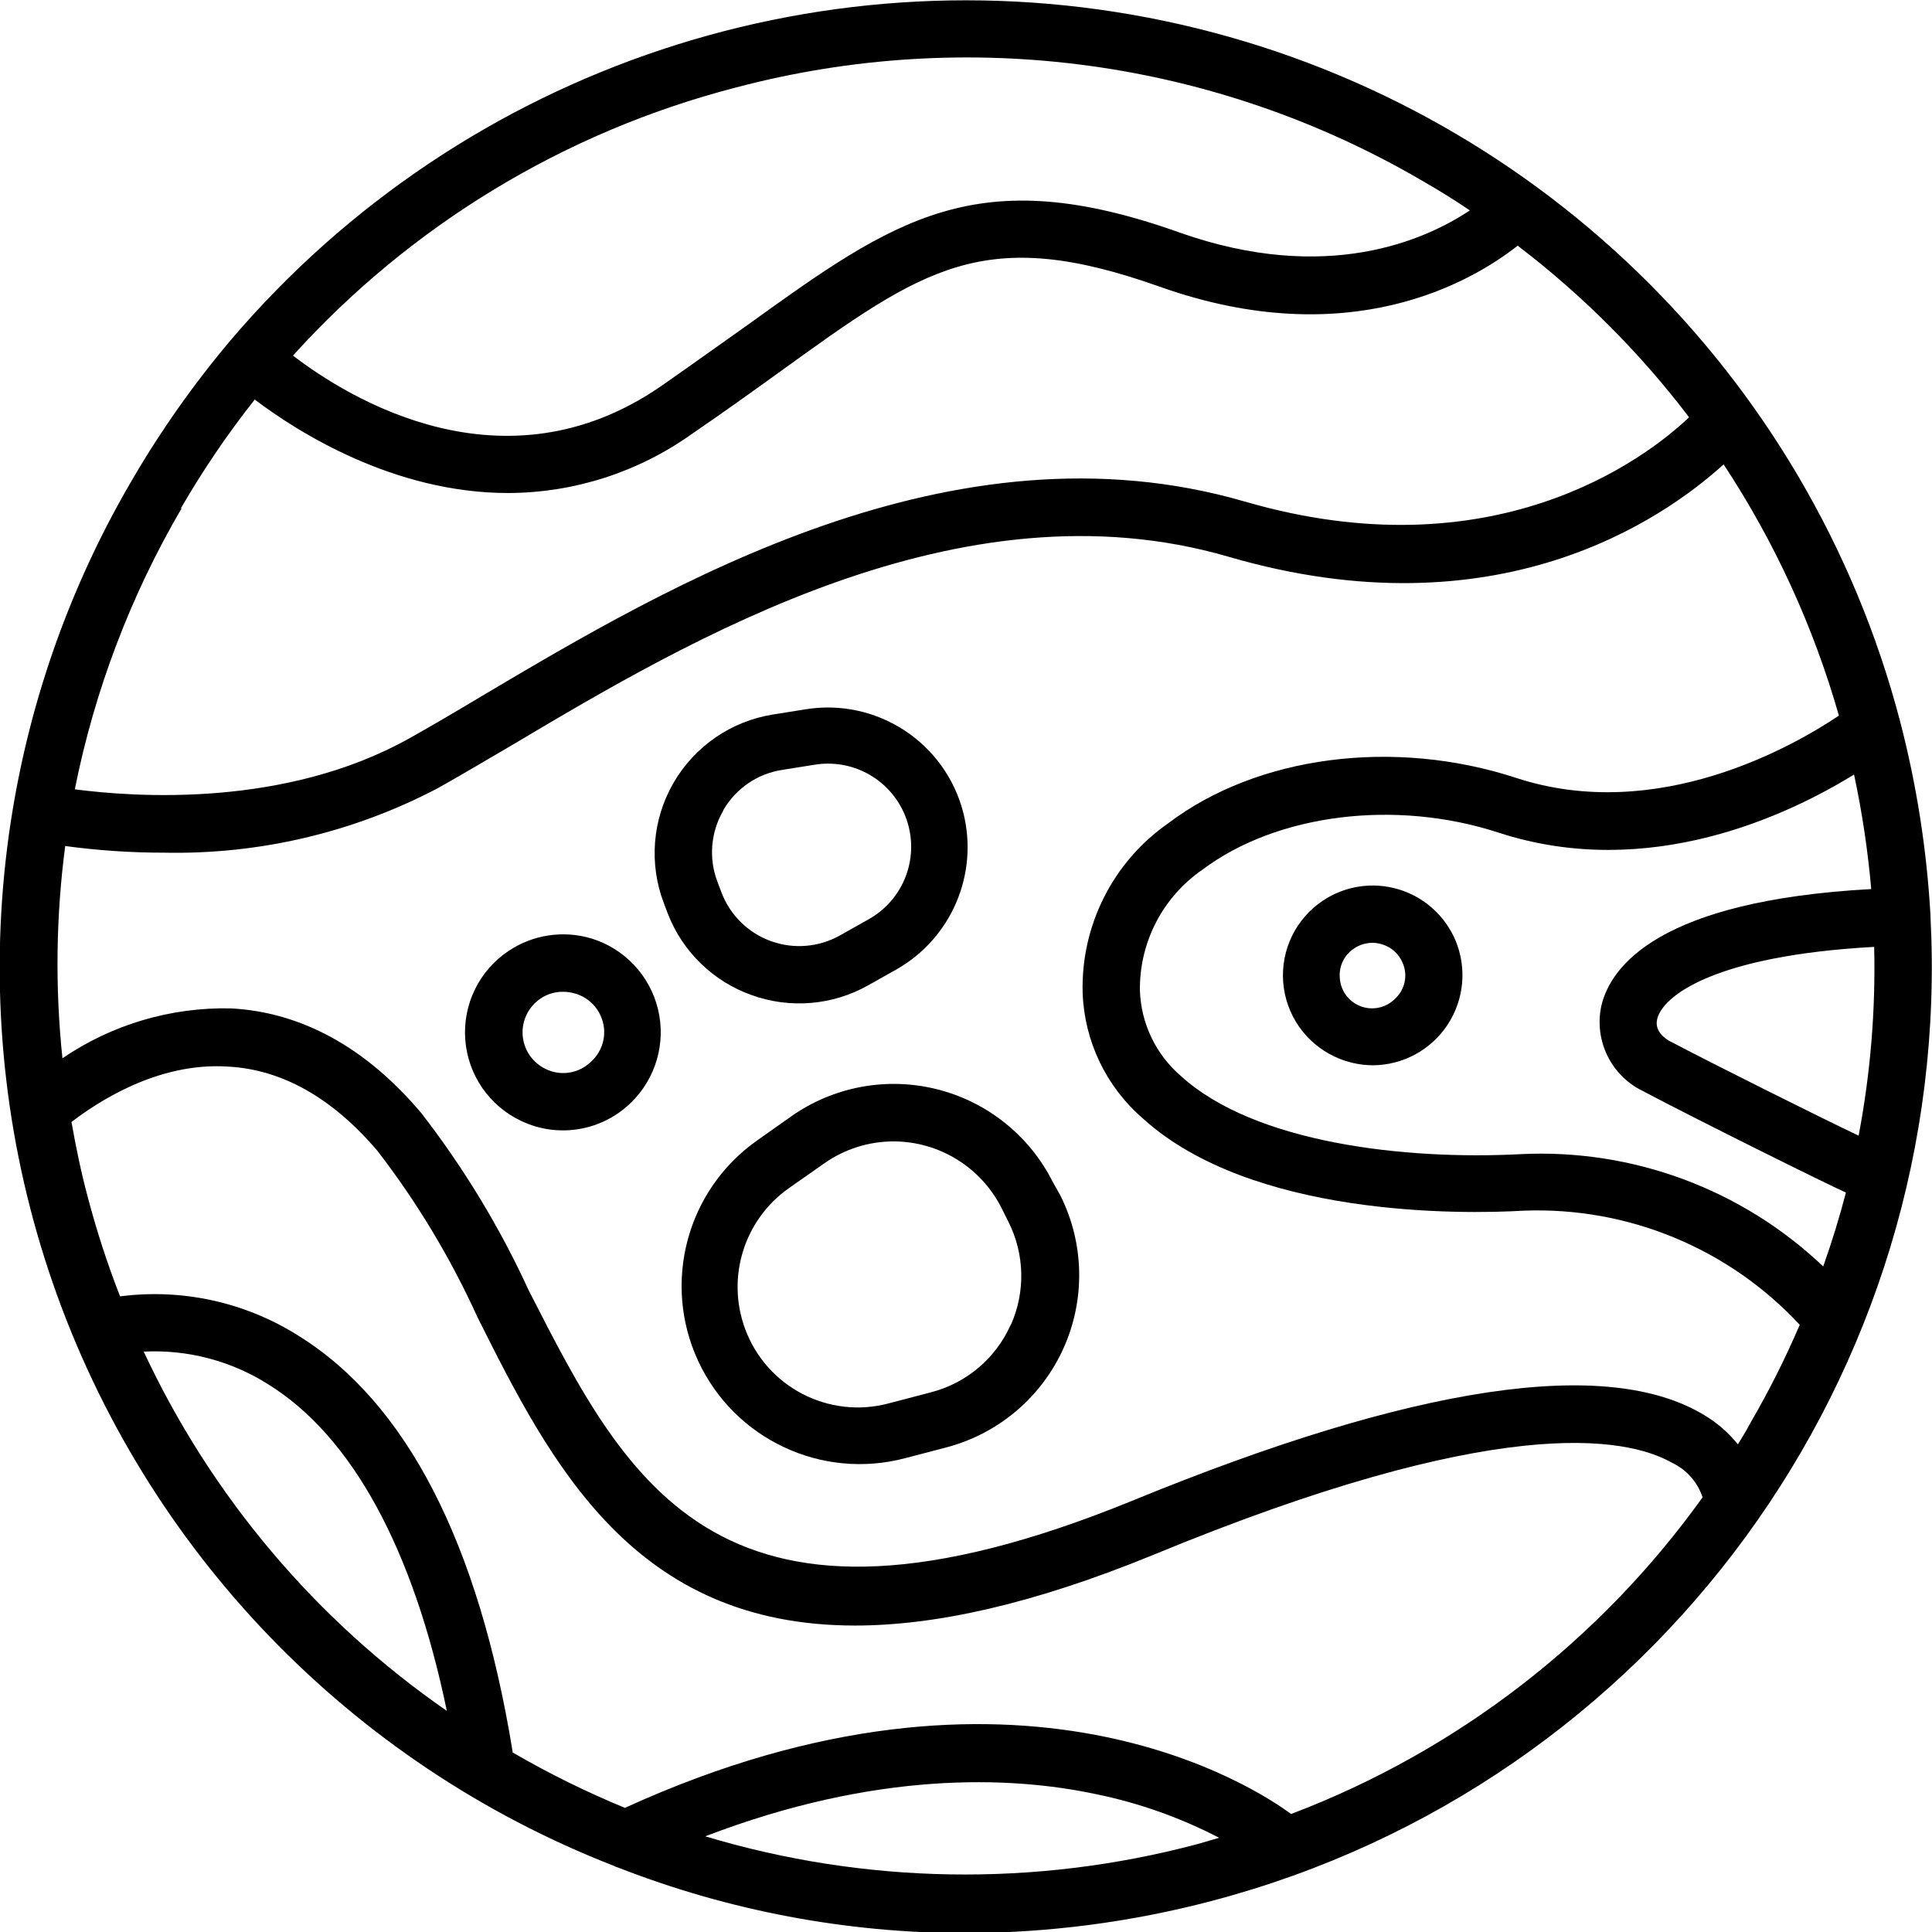
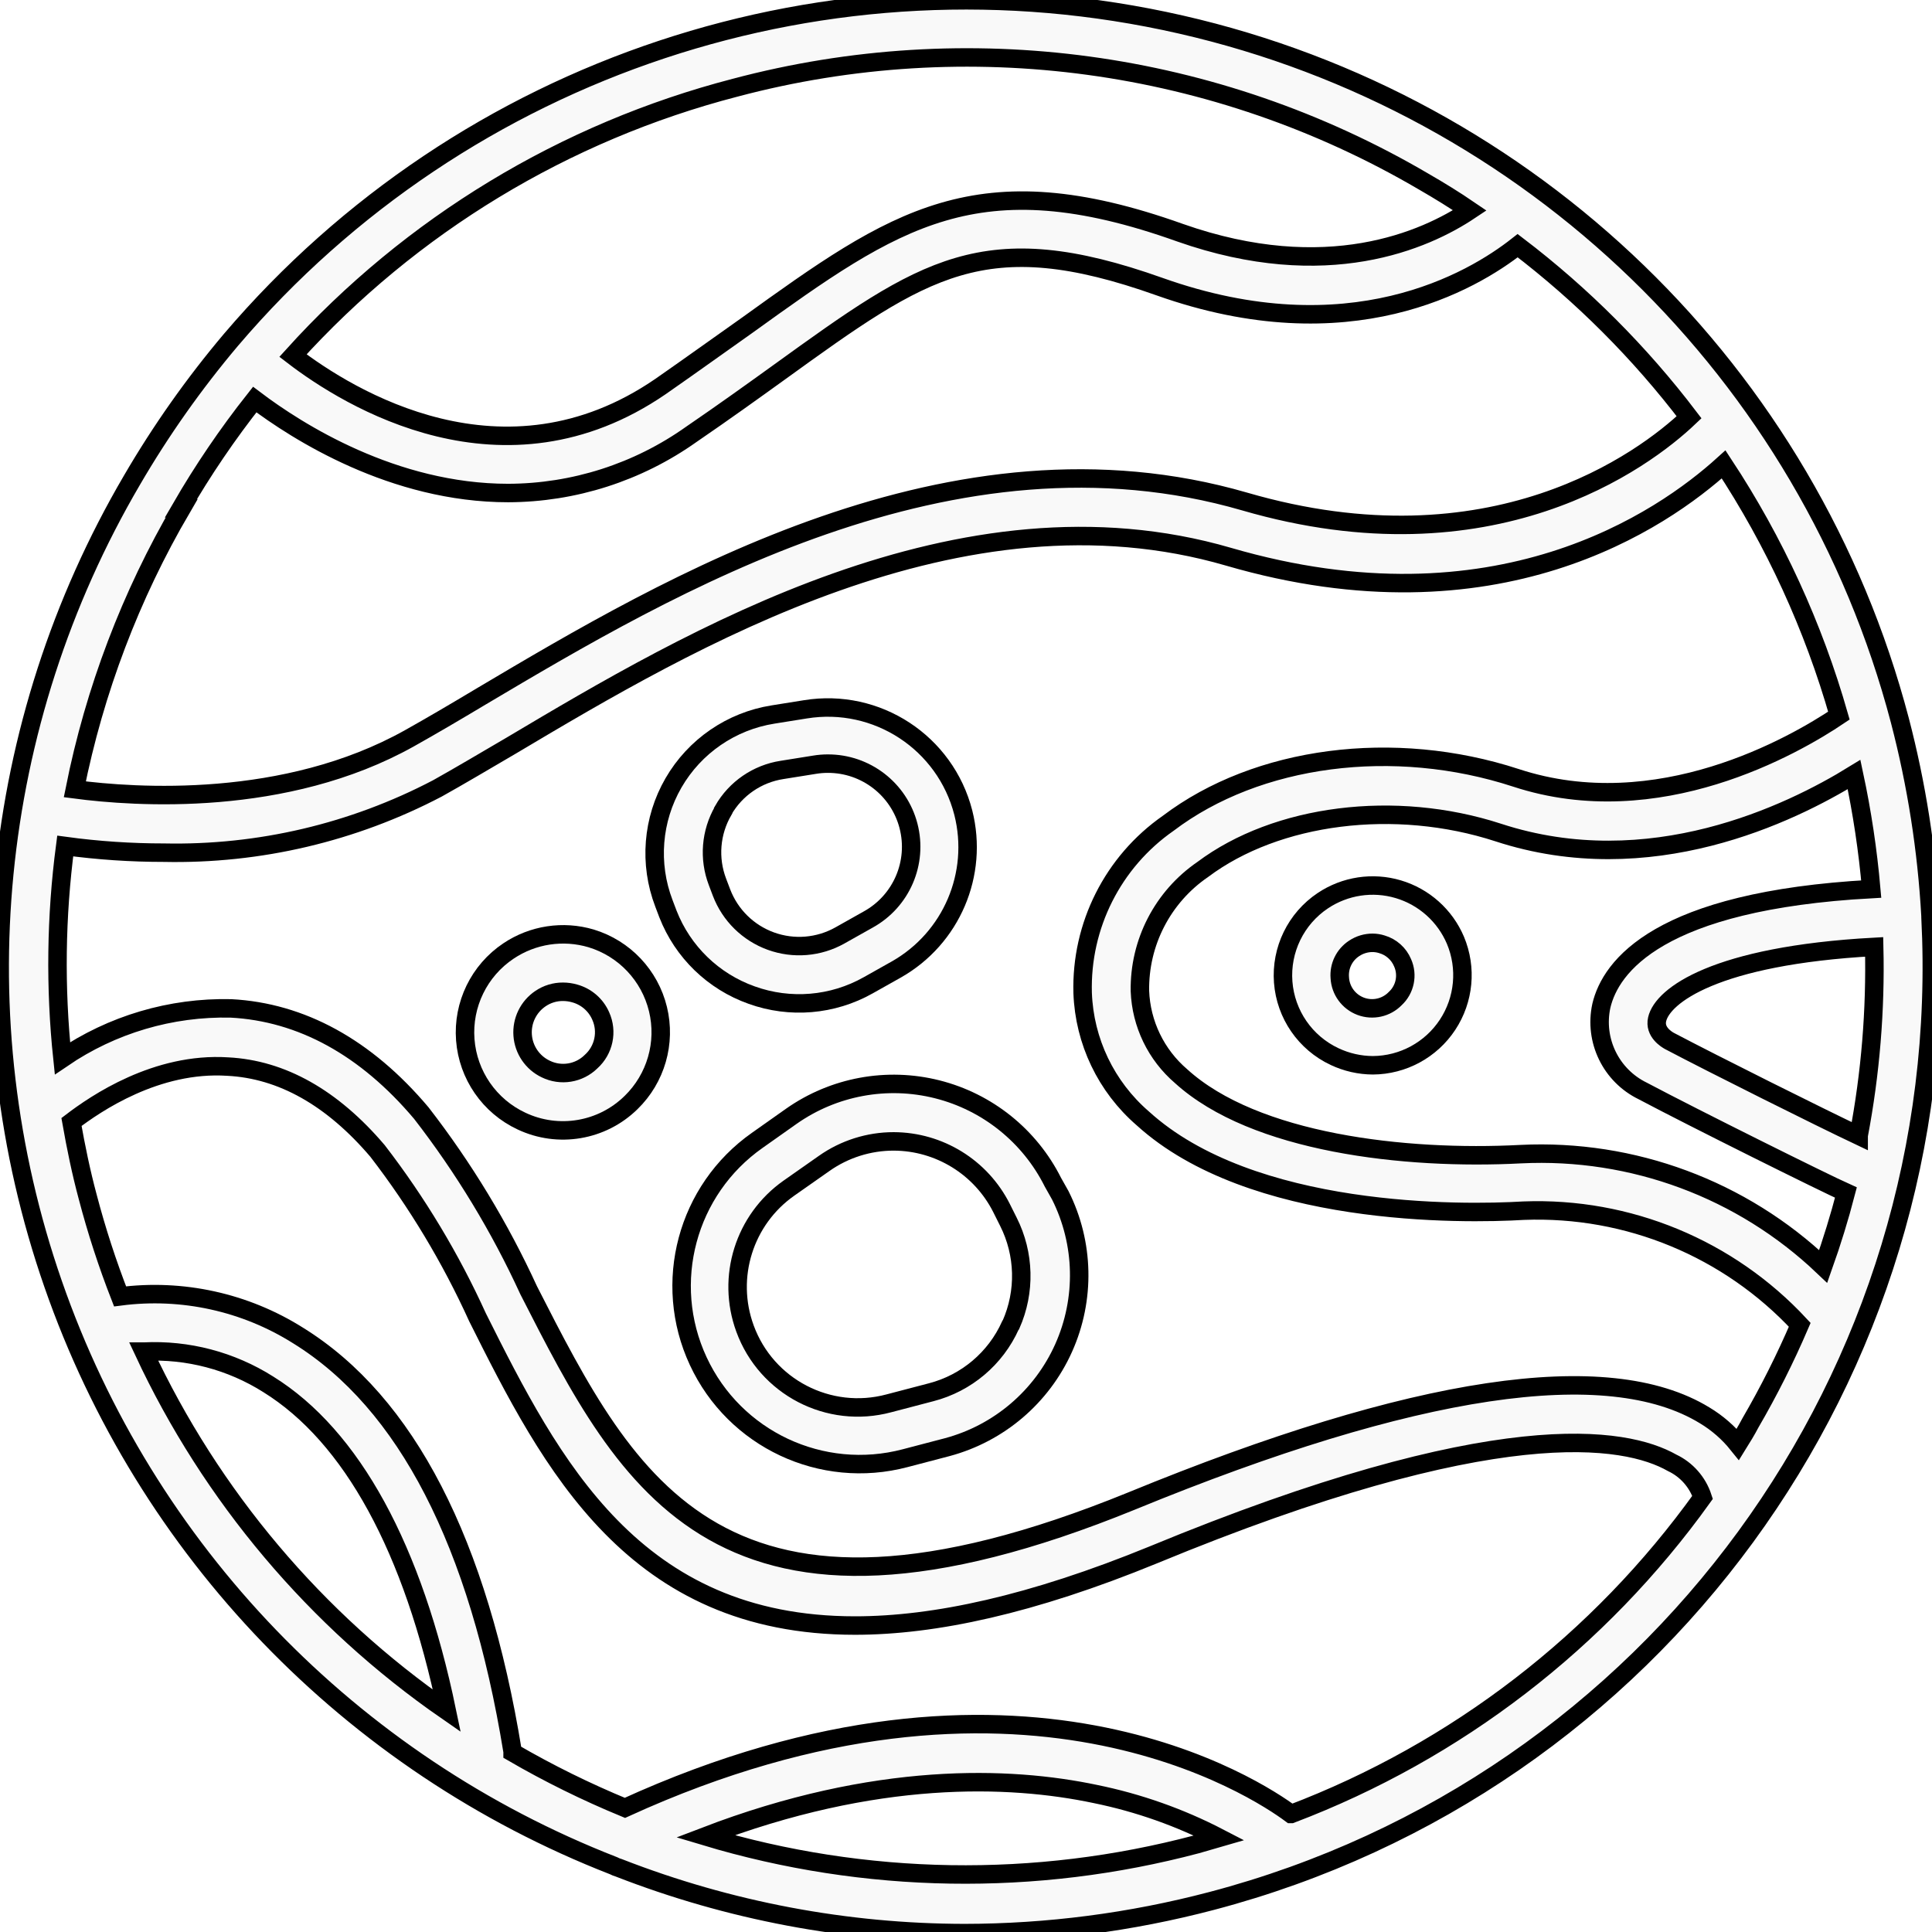
- <svg xmlns="http://www.w3.org/2000/svg" viewBox="0 0 104.58 104.59">
-   <g id="Layer_2" data-name="Layer 2">
-     <g id="Layer_1-2" data-name="Layer 1">
-       <path d="M104.51,49.59h0A53.63,53.63,0,0,0,102.85,39v0h0A52.27,52.27,0,0,0,12.51,18.39h0A53.56,53.56,0,0,0,7.14,26a52.19,52.19,0,0,0,26.07,75,1.57,1.57,0,0,0,.3.12,51.72,51.72,0,0,0,18.7,3.53,52.79,52.79,0,0,0,13.38-1.74,52.29,52.29,0,0,0,38.92-53.26ZM94.08,78.19a6.78,6.78,0,0,0-1.8-1.57c-5.25-3.21-15.7-1.65-31,4.63C39,90.34,34,80.39,28.62,69.85a49.07,49.07,0,0,0-5.81-9.59c-3-3.56-6.5-5.47-10.31-5.67a15.58,15.58,0,0,0-9.12,2.7A49,49,0,0,1,3.53,45.8a39.63,39.63,0,0,0,5.35.36,30.51,30.51,0,0,0,14.8-3.48c1.2-.67,2.53-1.46,4-2.32C37.35,34.61,52,25.91,66.51,30.14s23.49-2,26.8-5a49.33,49.33,0,0,1,6.24,13.6c-2.41,1.62-9.8,5.89-17.48,3.37-6.61-2.16-14-1.2-18.83,2.46a10.83,10.83,0,0,0-4.63,9.19,9.42,9.42,0,0,0,3.25,6.78c5.89,5.36,17.28,5.2,20.63,5a19.38,19.38,0,0,1,14.94,6.18,48.82,48.82,0,0,1-2.67,5.31C94.54,77.45,94.31,77.82,94.08,78.19ZM82.33,62.48c-6.28.33-14.41-.6-18.39-4.22a6.39,6.39,0,0,1-2.23-4.61,7.82,7.82,0,0,1,3.4-6.58c4-3,10.41-3.82,16-2,8.19,2.68,15.79-1,19.26-3.14a50.71,50.71,0,0,1,.93,6.2c-11.51.63-14.11,4.19-14.61,6.32a4.15,4.15,0,0,0,2.24,4.61c2.83,1.5,9.88,5,11,5.5q-.52,2-1.23,4A22.18,22.18,0,0,0,82.33,62.48Zm18.29-1c-2.11-1-7.84-3.86-10.25-5.13-.14-.08-.82-.48-.66-1.17.29-1.28,3.14-3.45,11.75-3.92A48.59,48.59,0,0,1,100.62,61.47ZM39.79,4.75A48.86,48.86,0,0,1,77.07,9.83c.85.49,1.68,1,2.5,1.56-2.41,1.61-7.75,4-15.68,1.21-11-3.93-15.44-.75-23.43,5-1.42,1-3,2.14-4.71,3.33-8.49,5.82-16.88.63-19.89-1.68A48.77,48.77,0,0,1,39.79,4.75Zm-30,22.77a49.35,49.35,0,0,1,4-5.89c2.3,1.74,7.51,5.06,13.72,5.06a17.21,17.21,0,0,0,9.92-3.18c1.77-1.21,3.34-2.34,4.77-3.37,7.84-5.66,11.08-8,20.58-4.62,10.27,3.65,16.93-.29,19.38-2.22a48.89,48.89,0,0,1,9.28,9.29C89,24.91,80.78,31.05,67.38,27.15c-15.82-4.59-31.16,4.52-41.31,10.54-1.42.85-2.73,1.62-3.91,2.28-6.72,3.76-14.84,3.19-18.11,2.76A49.25,49.25,0,0,1,9.83,27.52Zm-2,45.65a11.52,11.52,0,0,1,6.73,1.77c4.53,2.81,7.85,8.9,9.67,17.68A48.72,48.72,0,0,1,7.78,73.17Zm57,26.67a48.87,48.87,0,0,1-26.61-.43c9.23-3.54,16.48-3.27,21.12-2.29A25.64,25.64,0,0,1,66,99.49Zm5.1-1.64c-1.75-1.3-14.76-10.06-36.06-.33a50.18,50.18,0,0,1-6.08-3v-.05C25.91,83.52,22,75.93,16.14,72.3A14.56,14.56,0,0,0,6.5,70.18,49,49,0,0,1,4.75,64.8c-.36-1.34-.64-2.7-.88-4.06,1.31-1,4.6-3.25,8.46-3,2.93.15,5.66,1.69,8.11,4.57a45.77,45.77,0,0,1,5.41,9c4,8,8.47,16.69,20.44,16.69,4.3,0,9.56-1.13,16.13-3.82C81,76.5,88,77.76,90.52,79.19a3.16,3.16,0,0,1,1.65,1.87A48.65,48.65,0,0,1,69.9,98.2Z" />
-       <path d="M57,64a9.64,9.64,0,0,0-14.16-3.57L41,61.73a9.64,9.64,0,0,0,8,17.21l2.29-.6A9.64,9.64,0,0,0,57.4,64.71Zm-2.3,7.75a6.49,6.49,0,0,1-4.29,3.62l-2.29.6a6.5,6.5,0,0,1-7.79-4.05h0a6.54,6.54,0,0,1,2.38-7.6l1.91-1.34a6.53,6.53,0,0,1,3.76-1.19,6.56,6.56,0,0,1,5.84,3.61l.37.74A6.51,6.51,0,0,1,54.73,71.71Z" />
-       <path d="M40.69,53.87A7.6,7.6,0,0,0,47,53.34l1.53-.86A7.61,7.61,0,0,0,52.15,44h0a7.57,7.57,0,0,0-8.55-5.6l-1.75.28a7.6,7.6,0,0,0-5.91,10.22l.22.58A7.59,7.59,0,0,0,40.69,53.87Zm-1.54-10a4.45,4.45,0,0,1,3.19-2.19l1.75-.28a4.37,4.37,0,0,1,.72-.06A4.5,4.5,0,0,1,47,49.78l-1.53.86a4.5,4.5,0,0,1-6.41-2.32l-.22-.58A4.49,4.49,0,0,1,39.15,43.89Z" />
-       <path d="M32,50.8a5.32,5.32,0,0,0-4.47.68,5.3,5.3,0,0,0,.7,9.21,5.26,5.26,0,0,0,5.93-1A5.31,5.31,0,0,0,32,50.8Zm0,6.67a2.15,2.15,0,0,1-2.46.4,2.2,2.2,0,0,1-.28-3.81,2.14,2.14,0,0,1,1.22-.37,2.28,2.28,0,0,1,.63.09A2.16,2.16,0,0,1,32.52,55,2.14,2.14,0,0,1,32,57.47Z" />
-       <path d="M75.7,48.14a4.86,4.86,0,0,0-4.09.62,4.86,4.86,0,0,0,.64,8.44,4.92,4.92,0,0,0,2.07.47,4.88,4.88,0,0,0,4.47-6.77A4.87,4.87,0,0,0,75.7,48.14Zm-.17,5.92a1.75,1.75,0,0,1-3-1.13,1.73,1.73,0,0,1,.78-1.59,1.79,1.79,0,0,1,1-.3,1.69,1.69,0,0,1,.5.08,1.74,1.74,0,0,1,1.12,1A1.7,1.7,0,0,1,75.53,54.06Z" />
+ <svg xmlns="http://www.w3.org/2000/svg" viewBox="0 0 104.58 104.59" version="1.1" id="svg16">
+   <defs id="defs20" />
+   <g id="Layer_2" data-name="Layer 2" style="stroke:#000000;stroke-opacity:1;fill:#f9f9f9">
+     <g id="Layer_1-2" data-name="Layer 1" style="stroke:#000000;stroke-opacity:1;fill:#f9f9f9">
+       <path d="M104.51,49.59h0A53.63,53.63,0,0,0,102.85,39v0h0A52.27,52.27,0,0,0,12.51,18.39h0A53.56,53.56,0,0,0,7.14,26a52.19,52.19,0,0,0,26.07,75,1.57,1.57,0,0,0,.3.12,51.72,51.72,0,0,0,18.7,3.53,52.79,52.79,0,0,0,13.38-1.74,52.29,52.29,0,0,0,38.92-53.26ZM94.08,78.19a6.78,6.78,0,0,0-1.8-1.57c-5.25-3.21-15.7-1.65-31,4.63C39,90.34,34,80.39,28.62,69.85a49.07,49.07,0,0,0-5.81-9.59c-3-3.56-6.5-5.47-10.31-5.67a15.58,15.58,0,0,0-9.12,2.7A49,49,0,0,1,3.53,45.8a39.63,39.63,0,0,0,5.35.36,30.51,30.51,0,0,0,14.8-3.48c1.2-.67,2.53-1.46,4-2.32C37.35,34.61,52,25.91,66.51,30.14s23.49-2,26.8-5a49.33,49.33,0,0,1,6.24,13.6c-2.41,1.62-9.8,5.89-17.48,3.37-6.61-2.16-14-1.2-18.83,2.46a10.83,10.83,0,0,0-4.63,9.19,9.42,9.42,0,0,0,3.25,6.78c5.89,5.36,17.28,5.2,20.63,5a19.38,19.38,0,0,1,14.94,6.18,48.82,48.82,0,0,1-2.67,5.31C94.54,77.45,94.31,77.82,94.08,78.19ZM82.33,62.48c-6.28.33-14.41-.6-18.39-4.22a6.39,6.39,0,0,1-2.23-4.61,7.82,7.82,0,0,1,3.4-6.58c4-3,10.41-3.82,16-2,8.19,2.68,15.79-1,19.26-3.14a50.71,50.71,0,0,1,.93,6.2c-11.51.63-14.11,4.19-14.61,6.32a4.15,4.15,0,0,0,2.24,4.61c2.83,1.5,9.88,5,11,5.5q-.52,2-1.23,4A22.18,22.18,0,0,0,82.33,62.48Zm18.29-1c-2.11-1-7.84-3.86-10.25-5.13-.14-.08-.82-.48-.66-1.17.29-1.28,3.14-3.45,11.75-3.92A48.59,48.59,0,0,1,100.62,61.47ZM39.79,4.75A48.86,48.86,0,0,1,77.07,9.83c.85.49,1.68,1,2.5,1.56-2.41,1.61-7.75,4-15.68,1.21-11-3.93-15.44-.75-23.43,5-1.42,1-3,2.14-4.71,3.33-8.49,5.82-16.88.63-19.89-1.68A48.77,48.77,0,0,1,39.79,4.75Zm-30,22.77a49.35,49.35,0,0,1,4-5.89c2.3,1.74,7.51,5.06,13.72,5.06a17.21,17.21,0,0,0,9.92-3.18c1.77-1.21,3.34-2.34,4.77-3.37,7.84-5.66,11.08-8,20.58-4.62,10.27,3.65,16.93-.29,19.38-2.22a48.89,48.89,0,0,1,9.28,9.29C89,24.91,80.78,31.05,67.38,27.15c-15.82-4.59-31.16,4.52-41.31,10.54-1.42.85-2.73,1.62-3.91,2.28-6.72,3.76-14.84,3.19-18.11,2.76A49.25,49.25,0,0,1,9.83,27.52Zm-2,45.65a11.52,11.52,0,0,1,6.73,1.77c4.53,2.81,7.85,8.9,9.67,17.68A48.72,48.72,0,0,1,7.78,73.17Zm57,26.67a48.87,48.87,0,0,1-26.61-.43c9.23-3.54,16.48-3.27,21.12-2.29A25.64,25.64,0,0,1,66,99.49Zm5.1-1.64c-1.75-1.3-14.76-10.06-36.06-.33a50.18,50.18,0,0,1-6.08-3v-.05C25.91,83.52,22,75.93,16.14,72.3A14.56,14.56,0,0,0,6.5,70.18,49,49,0,0,1,4.75,64.8c-.36-1.34-.64-2.7-.88-4.06,1.31-1,4.6-3.25,8.46-3,2.93.15,5.66,1.69,8.11,4.57a45.77,45.77,0,0,1,5.41,9c4,8,8.47,16.69,20.44,16.69,4.3,0,9.56-1.13,16.13-3.82C81,76.5,88,77.76,90.52,79.19a3.16,3.16,0,0,1,1.65,1.87A48.65,48.65,0,0,1,69.9,98.2Z" id="path4" style="stroke:#000000;stroke-opacity:1;fill:#f9f9f9" />
+       <path d="M57,64a9.64,9.64,0,0,0-14.16-3.57L41,61.73a9.64,9.64,0,0,0,8,17.21l2.29-.6A9.64,9.64,0,0,0,57.4,64.71Zm-2.3,7.75a6.49,6.49,0,0,1-4.29,3.62l-2.29.6a6.5,6.5,0,0,1-7.79-4.05h0a6.54,6.54,0,0,1,2.38-7.6l1.91-1.34a6.53,6.53,0,0,1,3.76-1.19,6.56,6.56,0,0,1,5.84,3.61l.37.74A6.51,6.51,0,0,1,54.73,71.71Z" id="path6" style="stroke:#000000;stroke-opacity:1;fill:#f9f9f9" />
+       <path d="M40.69,53.87A7.6,7.6,0,0,0,47,53.34l1.53-.86A7.61,7.61,0,0,0,52.15,44h0a7.57,7.57,0,0,0-8.55-5.6l-1.75.28a7.6,7.6,0,0,0-5.91,10.22l.22.58A7.59,7.59,0,0,0,40.69,53.87Zm-1.54-10a4.45,4.45,0,0,1,3.19-2.19l1.75-.28a4.37,4.37,0,0,1,.72-.06A4.5,4.5,0,0,1,47,49.78l-1.53.86a4.5,4.5,0,0,1-6.41-2.32l-.22-.58A4.49,4.49,0,0,1,39.15,43.89Z" id="path8" style="stroke:#000000;stroke-opacity:1;fill:#f9f9f9" />
+       <path d="M32,50.8a5.32,5.32,0,0,0-4.47.68,5.3,5.3,0,0,0,.7,9.21,5.26,5.26,0,0,0,5.93-1A5.31,5.31,0,0,0,32,50.8Zm0,6.67a2.15,2.15,0,0,1-2.46.4,2.2,2.2,0,0,1-.28-3.81,2.14,2.14,0,0,1,1.22-.37,2.28,2.28,0,0,1,.63.09A2.16,2.16,0,0,1,32.52,55,2.14,2.14,0,0,1,32,57.47Z" id="path10" style="stroke:#000000;stroke-opacity:1;fill:#f9f9f9" />
+       <path d="M75.7,48.14a4.86,4.86,0,0,0-4.09.62,4.86,4.86,0,0,0,.64,8.44,4.92,4.92,0,0,0,2.07.47,4.88,4.88,0,0,0,4.47-6.77A4.87,4.87,0,0,0,75.7,48.14Zm-.17,5.92a1.75,1.75,0,0,1-3-1.13,1.73,1.73,0,0,1,.78-1.59,1.79,1.79,0,0,1,1-.3,1.69,1.69,0,0,1,.5.08,1.74,1.74,0,0,1,1.12,1A1.7,1.7,0,0,1,75.53,54.06Z" id="path12" style="stroke:#000000;stroke-opacity:1;fill:#f9f9f9" />
    </g>
  </g>
</svg>
